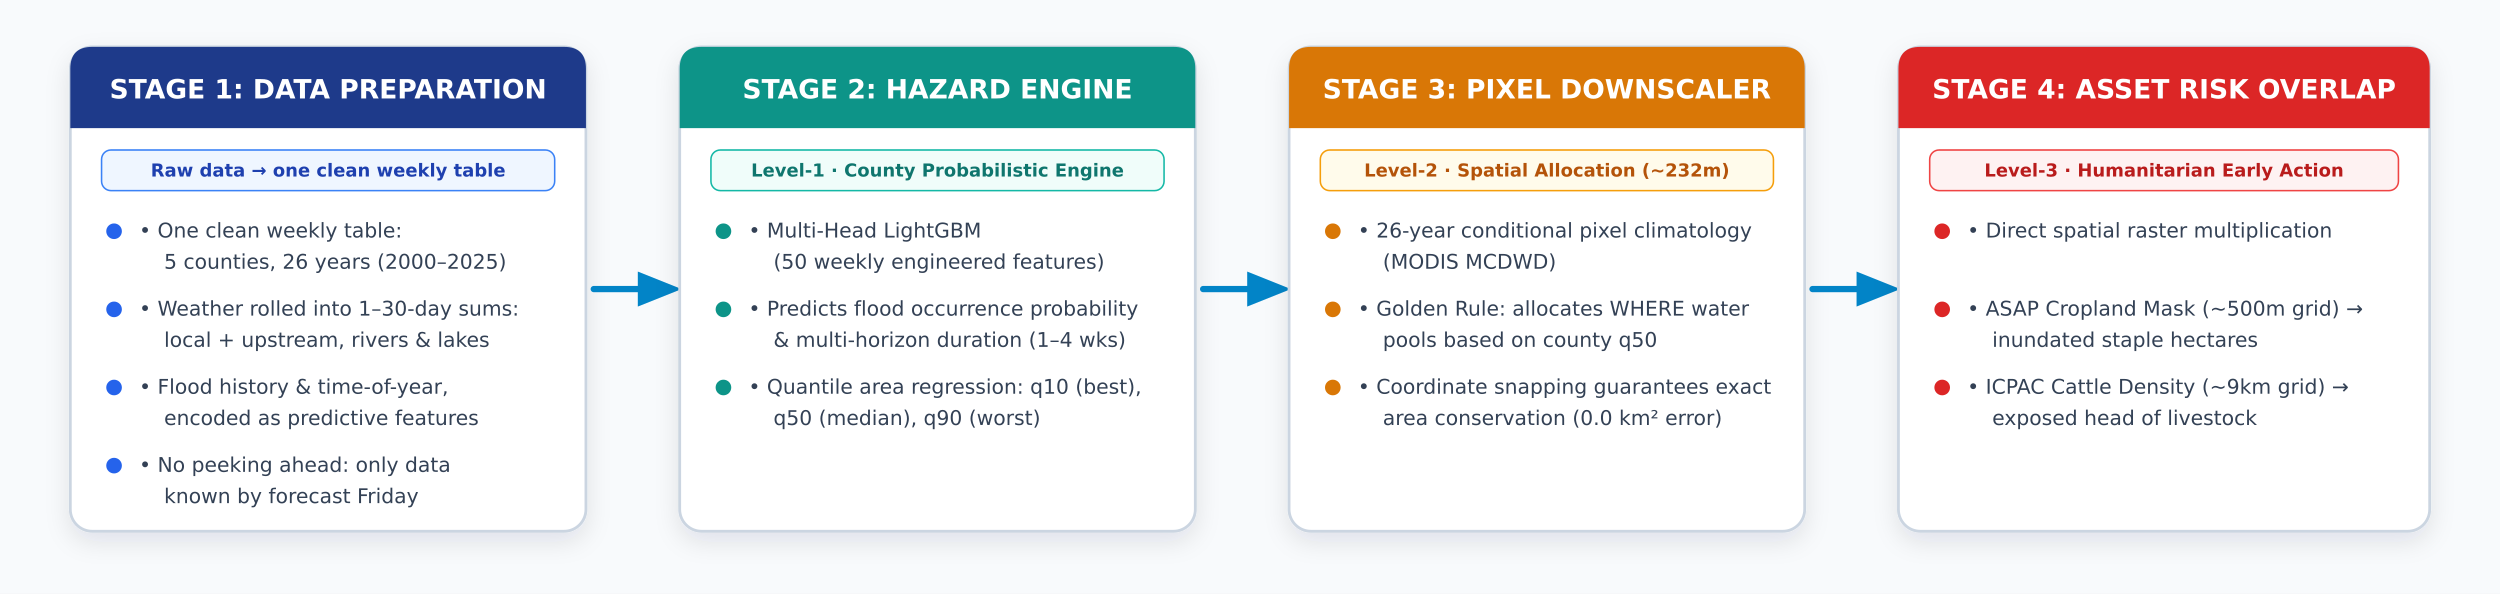
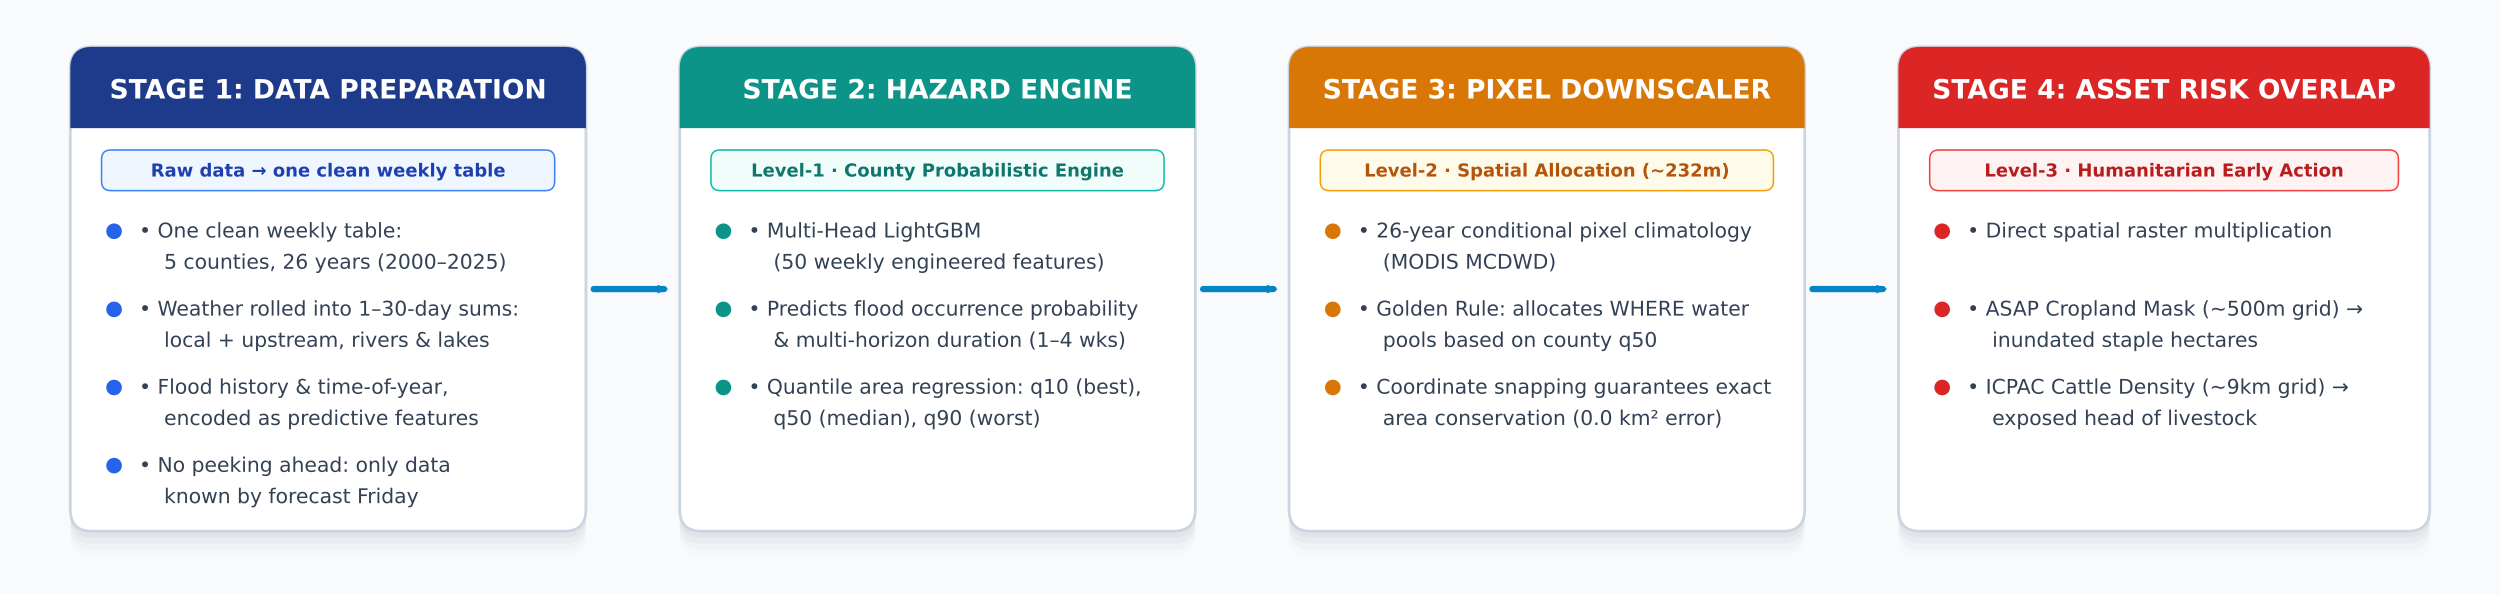
- <svg xmlns="http://www.w3.org/2000/svg" width="1600" height="380" viewBox="0 0 1600 380">
+ <svg xmlns="http://www.w3.org/2000/svg" width="1152pt" height="273.6pt" viewBox="0 0 1152 273.6" version="1.1">
  <defs>
-     <filter id="cardShadow" x="-5%" y="-5%" width="110%" height="115%" filterUnits="userSpaceOnUse">
-       <feDropShadow dx="0" dy="6" stdDeviation="8" flood-color="#0F172A" flood-opacity="0.10" />
-     </filter>
-     <filter id="badgeShadow" x="-5%" y="-5%" width="110%" height="115%" filterUnits="userSpaceOnUse">
-       <feDropShadow dx="0" dy="2" stdDeviation="3" flood-color="#0F172A" flood-opacity="0.12" />
-     </filter>
-     <linearGradient id="hdrGrad" x1="0%" y1="0%" x2="100%" y2="0%">
-       <stop offset="0%" stop-color="#1E3A8A" />
-       <stop offset="100%" stop-color="#0369A1" />
-     </linearGradient>
-     <marker id="arrow" viewBox="0 0 10 10" refX="6" refY="5" markerWidth="7" markerHeight="7" orient="auto-start-reverse">
-       <path d="M 0 1 L 10 5 L 0 9 z" fill="#0284C7" />
-     </marker>
+     <style type="text/css">*{stroke-linejoin: round; stroke-linecap: butt}</style>
  </defs>
-   <style>
-     .title { font-family: 'DejaVu Sans', Helvetica, Arial, sans-serif; font-size: 26px; font-weight: bold; fill: #0F172A; }
-     .subtitle { font-family: 'DejaVu Sans', Helvetica, Arial, sans-serif; font-size: 15px; fill: #475569; }
-     .stage-hdr { font-family: 'DejaVu Sans', Helvetica, Arial, sans-serif; font-size: 17px; font-weight: bold; fill: #FFFFFF; }
-     .card-title { font-family: 'DejaVu Sans', Helvetica, Arial, sans-serif; font-size: 16px; font-weight: bold; fill: #0F172A; }
-     .card-sub { font-family: 'DejaVu Sans', Helvetica, Arial, sans-serif; font-size: 13px; font-weight: bold; }
-     .body-txt { font-family: 'DejaVu Sans', Helvetica, Arial, sans-serif; font-size: 13px; fill: #334155; line-height: 1.45; }
-     .badge-txt { font-family: 'DejaVu Sans', Helvetica, Arial, sans-serif; font-size: 11.5px; font-weight: bold; }
-     .audit-txt { font-family: 'DejaVu Sans', Helvetica, Arial, sans-serif; font-size: 12px; font-style: italic; fill: #64748B; }
-   </style>
-   <rect width="100%" height="100%" fill="#F8FAFC" />
-   <g transform="translate(45, 30)">
-     <rect width="330" height="310" rx="14" fill="#FFFFFF" stroke="#CBD5E1" stroke-width="1.8" filter="url(#cardShadow)" />
-     <path d="M 0 14 Q 0 0 14 0 L 316 0 Q 330 0 330 14 L 330 52 L 0 52 Z" fill="#1E3A8A" />
-     <text x="165" y="33" text-anchor="middle" class="stage-hdr">STAGE 1: DATA PREPARATION</text>
-     <rect x="20" y="66" width="290" height="26" rx="6" fill="#EFF6FF" stroke="#3B82F6" stroke-width="1" />
-     <text x="165" y="83" text-anchor="middle" fill="#1E40AF" class="badge-txt">Raw data → one clean weekly table</text>
-     <g transform="translate(20, 112)">
-       <circle cx="8" cy="6" r="5" fill="#2563EB" />
-       <text x="24" y="10" class="body-txt">• One clean weekly table:</text>
-       <text x="40" y="30" class="body-txt">5 counties, 26 years (2000–2025)</text>
-       <circle cx="8" cy="56" r="5" fill="#2563EB" />
-       <text x="24" y="60" class="body-txt">• Weather rolled into 1–30-day sums:</text>
-       <text x="40" y="80" class="body-txt">local + upstream, rivers &amp; lakes</text>
-       <circle cx="8" cy="106" r="5" fill="#2563EB" />
-       <text x="24" y="110" class="body-txt">• Flood history &amp; time-of-year,</text>
-       <text x="40" y="130" class="body-txt">encoded as predictive features</text>
-       <circle cx="8" cy="156" r="5" fill="#2563EB" />
-       <text x="24" y="160" class="body-txt">• No peeking ahead: only data</text>
-       <text x="40" y="180" class="body-txt">known by forecast Friday</text>
+   <g id="figure_1">
+     <g id="patch_1">
+       <path d="M 0 273.6  L 1152 273.6  L 1152 0  L 0 0  z " style="fill: #ffffff" />
+     </g>
+     <g id="axes_1">
+       <g id="patch_2">
+         <path d="M 0 0  L 1152 0  L 1152 273.6  L 0 273.6  z " clip-path="url(#p981756964d)" style="fill: #f8fafc" />
+       </g>
+       <g id="patch_3">
+         <path d="M 42.48 24.48  L 259.92 24.48  Q 270 24.48 270 34.56  L 270 237.6  Q 270 247.68 259.92 247.68  L 42.48 247.68  Q 32.4 247.68 32.4 237.6  L 32.4 34.56  Q 32.4 24.48 42.48 24.48  z " clip-path="url(#p981756964d)" style="fill: #0f172a; opacity: 0.035" />
+       </g>
+       <g id="patch_4">
+         <path d="M 42.48 27.36  L 259.92 27.36  Q 270 27.36 270 37.44  L 270 240.48  Q 270 250.56 259.92 250.56  L 42.48 250.56  Q 32.4 250.56 32.4 240.48  L 32.4 37.44  Q 32.4 27.36 42.48 27.36  z " clip-path="url(#p981756964d)" style="fill: #0f172a; opacity: 0.028" />
+       </g>
+       <g id="patch_5">
+         <path d="M 42.48 30.24  L 259.92 30.24  Q 270 30.24 270 40.32  L 270 243.36  Q 270 253.44 259.92 253.44  L 42.48 253.44  Q 32.4 253.44 32.4 243.36  L 32.4 40.32  Q 32.4 30.24 42.48 30.24  z " clip-path="url(#p981756964d)" style="fill: #0f172a; opacity: 0.022" />
+       </g>
+       <g id="patch_6">
+         <path d="M 42.48 33.12  L 259.92 33.12  Q 270 33.12 270 43.2  L 270 246.24  Q 270 256.32 259.92 256.32  L 42.48 256.32  Q 32.4 256.32 32.4 246.24  L 32.4 43.2  Q 32.4 33.12 42.48 33.12  z " clip-path="url(#p981756964d)" style="fill: #0f172a; opacity: 0.015" />
+       </g>
+       <g id="patch_7">
+         <path d="M 323.28 24.48  L 540.72 24.48  Q 550.8 24.48 550.8 34.56  L 550.8 237.6  Q 550.8 247.68 540.72 247.68  L 323.28 247.68  Q 313.2 247.68 313.2 237.6  L 313.2 34.56  Q 313.2 24.48 323.28 24.48  z " clip-path="url(#p981756964d)" style="fill: #0f172a; opacity: 0.035" />
+       </g>
+       <g id="patch_8">
+         <path d="M 323.28 27.36  L 540.72 27.36  Q 550.8 27.36 550.8 37.44  L 550.8 240.48  Q 550.8 250.56 540.72 250.56  L 323.28 250.56  Q 313.2 250.56 313.2 240.48  L 313.2 37.44  Q 313.2 27.36 323.28 27.36  z " clip-path="url(#p981756964d)" style="fill: #0f172a; opacity: 0.028" />
+       </g>
+       <g id="patch_9">
+         <path d="M 323.28 30.24  L 540.72 30.24  Q 550.8 30.24 550.8 40.32  L 550.8 243.36  Q 550.8 253.44 540.72 253.44  L 323.28 253.44  Q 313.2 253.44 313.2 243.36  L 313.2 40.32  Q 313.2 30.24 323.28 30.24  z " clip-path="url(#p981756964d)" style="fill: #0f172a; opacity: 0.022" />
+       </g>
+       <g id="patch_10">
+         <path d="M 323.28 33.12  L 540.72 33.12  Q 550.8 33.12 550.8 43.2  L 550.8 246.24  Q 550.8 256.32 540.72 256.32  L 323.28 256.32  Q 313.2 256.32 313.2 246.24  L 313.2 43.2  Q 313.2 33.12 323.28 33.12  z " clip-path="url(#p981756964d)" style="fill: #0f172a; opacity: 0.015" />
+       </g>
+       <g id="patch_11">
+         <path d="M 604.08 24.48  L 821.52 24.48  Q 831.6 24.48 831.6 34.56  L 831.6 237.6  Q 831.6 247.68 821.52 247.68  L 604.08 247.68  Q 594 247.68 594 237.6  L 594 34.56  Q 594 24.48 604.08 24.48  z " clip-path="url(#p981756964d)" style="fill: #0f172a; opacity: 0.035" />
+       </g>
+       <g id="patch_12">
+         <path d="M 604.08 27.36  L 821.52 27.36  Q 831.6 27.36 831.6 37.44  L 831.6 240.48  Q 831.6 250.56 821.52 250.56  L 604.08 250.56  Q 594 250.56 594 240.48  L 594 37.44  Q 594 27.36 604.08 27.36  z " clip-path="url(#p981756964d)" style="fill: #0f172a; opacity: 0.028" />
+       </g>
+       <g id="patch_13">
+         <path d="M 604.08 30.24  L 821.52 30.24  Q 831.6 30.24 831.6 40.32  L 831.6 243.36  Q 831.6 253.44 821.52 253.44  L 604.08 253.44  Q 594 253.44 594 243.36  L 594 40.32  Q 594 30.24 604.08 30.24  z " clip-path="url(#p981756964d)" style="fill: #0f172a; opacity: 0.022" />
+       </g>
+       <g id="patch_14">
+         <path d="M 604.08 33.12  L 821.52 33.12  Q 831.6 33.12 831.6 43.2  L 831.6 246.24  Q 831.6 256.32 821.52 256.32  L 604.08 256.32  Q 594 256.32 594 246.24  L 594 43.2  Q 594 33.12 604.08 33.12  z " clip-path="url(#p981756964d)" style="fill: #0f172a; opacity: 0.015" />
+       </g>
+       <g id="patch_15">
+         <path d="M 884.88 24.48  L 1109.52 24.48  Q 1119.6 24.48 1119.6 34.56  L 1119.6 237.6  Q 1119.6 247.68 1109.52 247.68  L 884.88 247.68  Q 874.8 247.68 874.8 237.6  L 874.8 34.56  Q 874.8 24.48 884.88 24.48  z " clip-path="url(#p981756964d)" style="fill: #0f172a; opacity: 0.035" />
+       </g>
+       <g id="patch_16">
+         <path d="M 884.88 27.36  L 1109.52 27.36  Q 1119.6 27.36 1119.6 37.44  L 1119.6 240.48  Q 1119.6 250.56 1109.52 250.56  L 884.88 250.56  Q 874.8 250.56 874.8 240.48  L 874.8 37.44  Q 874.8 27.36 884.88 27.36  z " clip-path="url(#p981756964d)" style="fill: #0f172a; opacity: 0.028" />
+       </g>
+       <g id="patch_17">
+         <path d="M 884.88 30.24  L 1109.52 30.24  Q 1119.6 30.24 1119.6 40.32  L 1119.6 243.36  Q 1119.6 253.44 1109.52 253.44  L 884.88 253.44  Q 874.8 253.44 874.8 243.36  L 874.8 40.32  Q 874.8 30.24 884.88 30.24  z " clip-path="url(#p981756964d)" style="fill: #0f172a; opacity: 0.022" />
+       </g>
+       <g id="patch_18">
+         <path d="M 884.88 33.12  L 1109.52 33.12  Q 1119.6 33.12 1119.6 43.2  L 1119.6 246.24  Q 1119.6 256.32 1109.52 256.32  L 884.88 256.32  Q 874.8 256.32 874.8 246.24  L 874.8 43.2  Q 874.8 33.12 884.88 33.12  z " clip-path="url(#p981756964d)" style="fill: #0f172a; opacity: 0.015" />
+       </g>
+       <g id="patch_19">
+         <path d="M 42.48 21.6  L 259.92 21.6  Q 270 21.6 270 31.68  L 270 234.72  Q 270 244.8 259.92 244.8  L 42.48 244.8  Q 32.4 244.8 32.4 234.72  L 32.4 31.68  Q 32.4 21.6 42.48 21.6  z " clip-path="url(#p981756964d)" style="fill: #ffffff; stroke: #cbd5e1; stroke-width: 1.296; stroke-linejoin: miter" />
+       </g>
+       <g id="patch_20">
+         <path d="M 323.28 21.6  L 540.72 21.6  Q 550.8 21.6 550.8 31.68  L 550.8 234.72  Q 550.8 244.8 540.72 244.8  L 323.28 244.8  Q 313.2 244.8 313.2 234.72  L 313.2 31.68  Q 313.2 21.6 323.28 21.6  z " clip-path="url(#p981756964d)" style="fill: #ffffff; stroke: #cbd5e1; stroke-width: 1.296; stroke-linejoin: miter" />
+       </g>
+       <g id="patch_21">
+         <path d="M 604.08 21.6  L 821.52 21.6  Q 831.6 21.6 831.6 31.68  L 831.6 234.72  Q 831.6 244.8 821.52 244.8  L 604.08 244.8  Q 594 244.8 594 234.72  L 594 31.68  Q 594 21.6 604.08 21.6  z " clip-path="url(#p981756964d)" style="fill: #ffffff; stroke: #cbd5e1; stroke-width: 1.296; stroke-linejoin: miter" />
+       </g>
+       <g id="patch_22">
+         <path d="M 884.88 21.6  L 1109.52 21.6  Q 1119.6 21.6 1119.6 31.68  L 1119.6 234.72  Q 1119.6 244.8 1109.52 244.8  L 884.88 244.8  Q 874.8 244.8 874.8 234.72  L 874.8 31.68  Q 874.8 21.6 884.88 21.6  z " clip-path="url(#p981756964d)" style="fill: #ffffff; stroke: #cbd5e1; stroke-width: 1.296; stroke-linejoin: miter" />
+       </g>
+       <g id="patch_23">
+         <path d="M 32.4 31.68  Q 32.4 21.6 42.48 21.6  L 259.92 21.6  Q 270 21.6 270 31.68  L 270 59.04  L 32.4 59.04  z " clip-path="url(#p981756964d)" style="fill: #1e3a8a" />
+       </g>
+       <g id="patch_24">
+         <path d="M 51.12 69.12  L 251.28 69.12  Q 255.6 69.12 255.6 73.44  L 255.6 83.52  Q 255.6 87.84 251.28 87.84  L 51.12 87.84  Q 46.8 87.84 46.8 83.52  L 46.8 73.44  Q 46.8 69.12 51.12 69.12  z " clip-path="url(#p981756964d)" style="fill: #eff6ff; stroke: #3b82f6; stroke-width: 0.72; stroke-linejoin: miter" />
+       </g>
+       <g id="patch_25">
+         <path d="M 313.2 31.68  Q 313.2 21.6 323.28 21.6  L 540.72 21.6  Q 550.8 21.6 550.8 31.68  L 550.8 59.04  L 313.2 59.04  z " clip-path="url(#p981756964d)" style="fill: #0d9488" />
+       </g>
+       <g id="patch_26">
+         <path d="M 331.92 69.12  L 532.08 69.12  Q 536.4 69.12 536.4 73.44  L 536.4 83.52  Q 536.4 87.84 532.08 87.84  L 331.92 87.84  Q 327.6 87.84 327.6 83.52  L 327.6 73.44  Q 327.6 69.12 331.92 69.12  z " clip-path="url(#p981756964d)" style="fill: #f0fdfa; stroke: #14b8a6; stroke-width: 0.72; stroke-linejoin: miter" />
+       </g>
+       <g id="patch_27">
+         <path d="M 594 31.68  Q 594 21.6 604.08 21.6  L 821.52 21.6  Q 831.6 21.6 831.6 31.68  L 831.6 59.04  L 594 59.04  z " clip-path="url(#p981756964d)" style="fill: #d97706" />
+       </g>
+       <g id="patch_28">
+         <path d="M 612.72 69.12  L 812.88 69.12  Q 817.2 69.12 817.2 73.44  L 817.2 83.52  Q 817.2 87.84 812.88 87.84  L 612.72 87.84  Q 608.4 87.84 608.4 83.52  L 608.4 73.44  Q 608.4 69.12 612.72 69.12  z " clip-path="url(#p981756964d)" style="fill: #fffbeb; stroke: #f59e0b; stroke-width: 0.72; stroke-linejoin: miter" />
+       </g>
+       <g id="patch_29">
+         <path d="M 874.8 31.68  Q 874.8 21.6 884.88 21.6  L 1109.52 21.6  Q 1119.6 21.6 1119.6 31.68  L 1119.6 59.04  L 874.8 59.04  z " clip-path="url(#p981756964d)" style="fill: #dc2626" />
+       </g>
+       <g id="patch_30">
+         <path d="M 893.52 69.12  L 1100.88 69.12  Q 1105.2 69.12 1105.2 73.44  L 1105.2 83.52  Q 1105.2 87.84 1100.88 87.84  L 893.52 87.84  Q 889.2 87.84 889.2 83.52  L 889.2 73.44  Q 889.2 69.12 893.52 69.12  z " clip-path="url(#p981756964d)" style="fill: #fef2f2; stroke: #ef4444; stroke-width: 0.72; stroke-linejoin: miter" />
+       </g>
+       <g id="text_1">
+         <text style="font-weight: 700; font-size: 12.24px; font-family: 'DejaVu Sans'; text-anchor: middle; fill: #ffffff" x="151.2" y="45.36" transform="rotate(-0 151.2 45.36)">STAGE 1: DATA PREPARATION</text>
+       </g>
+       <g id="text_2">
+         <text style="font-weight: 700; font-size: 8.28px; font-family: 'DejaVu Sans'; text-anchor: middle; fill: #1e40af" x="151.2" y="81.36" transform="rotate(-0 151.2 81.36)">Raw data → one clean weekly table</text>
+       </g>
+       <g id="patch_31">
+         <path d="M 52.56 102.96  C 53.515 102.96 54.43 103.339 55.106 104.014  C 55.781 104.69 56.16 105.605 56.16 106.56  C 56.16 107.515 55.781 108.43 55.106 109.106  C 54.43 109.781 53.515 110.16 52.56 110.16  C 51.605 110.16 50.69 109.781 50.014 109.106  C 49.339 108.43 48.96 107.515 48.96 106.56  C 48.96 105.605 49.339 104.69 50.014 104.014  C 50.69 103.339 51.605 102.96 52.56 102.96  z " clip-path="url(#p981756964d)" style="fill: #2563eb" />
+       </g>
+       <g id="text_3">
+         <text style="font-size: 9.36px; font-family: 'DejaVu Sans'; text-anchor: start; fill: #334155" x="64.08" y="109.44" transform="rotate(-0 64.08 109.44)">• One clean weekly table:</text>
+       </g>
+       <g id="text_4">
+         <text style="font-size: 9.36px; font-family: 'DejaVu Sans'; text-anchor: start; fill: #334155" x="75.6" y="123.84" transform="rotate(-0 75.6 123.84)">5 counties, 26 years (2000–2025)</text>
+       </g>
+       <g id="patch_32">
+         <path d="M 52.56 138.96  C 53.515 138.96 54.43 139.339 55.106 140.014  C 55.781 140.69 56.16 141.605 56.16 142.56  C 56.16 143.515 55.781 144.43 55.106 145.106  C 54.43 145.781 53.515 146.16 52.56 146.16  C 51.605 146.16 50.69 145.781 50.014 145.106  C 49.339 144.43 48.96 143.515 48.96 142.56  C 48.96 141.605 49.339 140.69 50.014 140.014  C 50.69 139.339 51.605 138.96 52.56 138.96  z " clip-path="url(#p981756964d)" style="fill: #2563eb" />
+       </g>
+       <g id="text_5">
+         <text style="font-size: 9.36px; font-family: 'DejaVu Sans'; text-anchor: start; fill: #334155" x="64.08" y="145.44" transform="rotate(-0 64.08 145.44)">• Weather rolled into 1–30-day sums:</text>
+       </g>
+       <g id="text_6">
+         <text style="font-size: 9.36px; font-family: 'DejaVu Sans'; text-anchor: start; fill: #334155" x="75.6" y="159.84" transform="rotate(-0 75.6 159.84)">local + upstream, rivers &amp; lakes</text>
+       </g>
+       <g id="patch_33">
+         <path d="M 52.56 174.96  C 53.515 174.96 54.43 175.339 55.106 176.014  C 55.781 176.69 56.16 177.605 56.16 178.56  C 56.16 179.515 55.781 180.43 55.106 181.106  C 54.43 181.781 53.515 182.16 52.56 182.16  C 51.605 182.16 50.69 181.781 50.014 181.106  C 49.339 180.43 48.96 179.515 48.96 178.56  C 48.96 177.605 49.339 176.69 50.014 176.014  C 50.69 175.339 51.605 174.96 52.56 174.96  z " clip-path="url(#p981756964d)" style="fill: #2563eb" />
+       </g>
+       <g id="text_7">
+         <text style="font-size: 9.36px; font-family: 'DejaVu Sans'; text-anchor: start; fill: #334155" x="64.08" y="181.44" transform="rotate(-0 64.08 181.44)">• Flood history &amp; time-of-year,</text>
+       </g>
+       <g id="text_8">
+         <text style="font-size: 9.36px; font-family: 'DejaVu Sans'; text-anchor: start; fill: #334155" x="75.6" y="195.84" transform="rotate(-0 75.6 195.84)">encoded as predictive features</text>
+       </g>
+       <g id="patch_34">
+         <path d="M 52.56 210.96  C 53.515 210.96 54.43 211.339 55.106 212.014  C 55.781 212.69 56.16 213.605 56.16 214.56  C 56.16 215.515 55.781 216.43 55.106 217.106  C 54.43 217.781 53.515 218.16 52.56 218.16  C 51.605 218.16 50.69 217.781 50.014 217.106  C 49.339 216.43 48.96 215.515 48.96 214.56  C 48.96 213.605 49.339 212.69 50.014 212.014  C 50.69 211.339 51.605 210.96 52.56 210.96  z " clip-path="url(#p981756964d)" style="fill: #2563eb" />
+       </g>
+       <g id="text_9">
+         <text style="font-size: 9.36px; font-family: 'DejaVu Sans'; text-anchor: start; fill: #334155" x="64.08" y="217.44" transform="rotate(-0 64.08 217.44)">• No peeking ahead: only data</text>
+       </g>
+       <g id="text_10">
+         <text style="font-size: 9.36px; font-family: 'DejaVu Sans'; text-anchor: start; fill: #334155" x="75.6" y="231.84" transform="rotate(-0 75.6 231.84)">known by forecast Friday</text>
+       </g>
+       <g id="text_11">
+         <text style="font-weight: 700; font-size: 12.24px; font-family: 'DejaVu Sans'; text-anchor: middle; fill: #ffffff" x="432" y="45.36" transform="rotate(-0 432 45.36)">STAGE 2: HAZARD ENGINE</text>
+       </g>
+       <g id="text_12">
+         <text style="font-weight: 700; font-size: 8.28px; font-family: 'DejaVu Sans'; text-anchor: middle; fill: #0f766e" x="432" y="81.36" transform="rotate(-0 432 81.36)">Level-1 · County Probabilistic Engine</text>
+       </g>
+       <g id="patch_35">
+         <path d="M 333.36 102.96  C 334.315 102.96 335.23 103.339 335.906 104.014  C 336.581 104.69 336.96 105.605 336.96 106.56  C 336.96 107.515 336.581 108.43 335.906 109.106  C 335.23 109.781 334.315 110.16 333.36 110.16  C 332.405 110.16 331.49 109.781 330.814 109.106  C 330.139 108.43 329.76 107.515 329.76 106.56  C 329.76 105.605 330.139 104.69 330.814 104.014  C 331.49 103.339 332.405 102.96 333.36 102.96  z " clip-path="url(#p981756964d)" style="fill: #0d9488" />
+       </g>
+       <g id="text_13">
+         <text style="font-size: 9.36px; font-family: 'DejaVu Sans'; text-anchor: start; fill: #334155" x="344.88" y="109.44" transform="rotate(-0 344.88 109.44)">• Multi-Head LightGBM</text>
+       </g>
+       <g id="text_14">
+         <text style="font-size: 9.36px; font-family: 'DejaVu Sans'; text-anchor: start; fill: #334155" x="356.4" y="123.84" transform="rotate(-0 356.4 123.84)">(50 weekly engineered features)</text>
+       </g>
+       <g id="patch_36">
+         <path d="M 333.36 138.96  C 334.315 138.96 335.23 139.339 335.906 140.014  C 336.581 140.69 336.96 141.605 336.96 142.56  C 336.96 143.515 336.581 144.43 335.906 145.106  C 335.23 145.781 334.315 146.16 333.36 146.16  C 332.405 146.16 331.49 145.781 330.814 145.106  C 330.139 144.43 329.76 143.515 329.76 142.56  C 329.76 141.605 330.139 140.69 330.814 140.014  C 331.49 139.339 332.405 138.96 333.36 138.96  z " clip-path="url(#p981756964d)" style="fill: #0d9488" />
+       </g>
+       <g id="text_15">
+         <text style="font-size: 9.36px; font-family: 'DejaVu Sans'; text-anchor: start; fill: #334155" x="344.88" y="145.44" transform="rotate(-0 344.88 145.44)">• Predicts flood occurrence probability</text>
+       </g>
+       <g id="text_16">
+         <text style="font-size: 9.36px; font-family: 'DejaVu Sans'; text-anchor: start; fill: #334155" x="356.4" y="159.84" transform="rotate(-0 356.4 159.84)">&amp; multi-horizon duration (1–4 wks)</text>
+       </g>
+       <g id="patch_37">
+         <path d="M 333.36 174.96  C 334.315 174.96 335.23 175.339 335.906 176.014  C 336.581 176.69 336.96 177.605 336.96 178.56  C 336.96 179.515 336.581 180.43 335.906 181.106  C 335.23 181.781 334.315 182.16 333.36 182.16  C 332.405 182.16 331.49 181.781 330.814 181.106  C 330.139 180.43 329.76 179.515 329.76 178.56  C 329.76 177.605 330.139 176.69 330.814 176.014  C 331.49 175.339 332.405 174.96 333.36 174.96  z " clip-path="url(#p981756964d)" style="fill: #0d9488" />
+       </g>
+       <g id="text_17">
+         <text style="font-size: 9.36px; font-family: 'DejaVu Sans'; text-anchor: start; fill: #334155" x="344.88" y="181.44" transform="rotate(-0 344.88 181.44)">• Quantile area regression: q10 (best),</text>
+       </g>
+       <g id="text_18">
+         <text style="font-size: 9.36px; font-family: 'DejaVu Sans'; text-anchor: start; fill: #334155" x="356.4" y="195.84" transform="rotate(-0 356.4 195.84)">q50 (median), q90 (worst)</text>
+       </g>
+       <g id="text_19">
+         <text style="font-weight: 700; font-size: 12.24px; font-family: 'DejaVu Sans'; text-anchor: middle; fill: #ffffff" x="712.8" y="45.36" transform="rotate(-0 712.8 45.36)">STAGE 3: PIXEL DOWNSCALER</text>
+       </g>
+       <g id="text_20">
+         <text style="font-weight: 700; font-size: 8.28px; font-family: 'DejaVu Sans'; text-anchor: middle; fill: #b45309" x="712.8" y="81.36" transform="rotate(-0 712.8 81.36)">Level-2 · Spatial Allocation (~232m)</text>
+       </g>
+       <g id="patch_38">
+         <path d="M 614.16 102.96  C 615.115 102.96 616.03 103.339 616.706 104.014  C 617.381 104.69 617.76 105.605 617.76 106.56  C 617.76 107.515 617.381 108.43 616.706 109.106  C 616.03 109.781 615.115 110.16 614.16 110.16  C 613.205 110.16 612.29 109.781 611.614 109.106  C 610.939 108.43 610.56 107.515 610.56 106.56  C 610.56 105.605 610.939 104.69 611.614 104.014  C 612.29 103.339 613.205 102.96 614.16 102.96  z " clip-path="url(#p981756964d)" style="fill: #d97706" />
+       </g>
+       <g id="text_21">
+         <text style="font-size: 9.36px; font-family: 'DejaVu Sans'; text-anchor: start; fill: #334155" x="625.68" y="109.44" transform="rotate(-0 625.68 109.44)">• 26-year conditional pixel climatology</text>
+       </g>
+       <g id="text_22">
+         <text style="font-size: 9.36px; font-family: 'DejaVu Sans'; text-anchor: start; fill: #334155" x="637.2" y="123.84" transform="rotate(-0 637.2 123.84)">(MODIS MCDWD)</text>
+       </g>
+       <g id="patch_39">
+         <path d="M 614.16 138.96  C 615.115 138.96 616.03 139.339 616.706 140.014  C 617.381 140.69 617.76 141.605 617.76 142.56  C 617.76 143.515 617.381 144.43 616.706 145.106  C 616.03 145.781 615.115 146.16 614.16 146.16  C 613.205 146.16 612.29 145.781 611.614 145.106  C 610.939 144.43 610.56 143.515 610.56 142.56  C 610.56 141.605 610.939 140.69 611.614 140.014  C 612.29 139.339 613.205 138.96 614.16 138.96  z " clip-path="url(#p981756964d)" style="fill: #d97706" />
+       </g>
+       <g id="text_23">
+         <text style="font-size: 9.36px; font-family: 'DejaVu Sans'; text-anchor: start; fill: #334155" x="625.68" y="145.44" transform="rotate(-0 625.68 145.44)">• Golden Rule: allocates WHERE water</text>
+       </g>
+       <g id="text_24">
+         <text style="font-size: 9.36px; font-family: 'DejaVu Sans'; text-anchor: start; fill: #334155" x="637.2" y="159.84" transform="rotate(-0 637.2 159.84)">pools based on county q50</text>
+       </g>
+       <g id="patch_40">
+         <path d="M 614.16 174.96  C 615.115 174.96 616.03 175.339 616.706 176.014  C 617.381 176.69 617.76 177.605 617.76 178.56  C 617.76 179.515 617.381 180.43 616.706 181.106  C 616.03 181.781 615.115 182.16 614.16 182.16  C 613.205 182.16 612.29 181.781 611.614 181.106  C 610.939 180.43 610.56 179.515 610.56 178.56  C 610.56 177.605 610.939 176.69 611.614 176.014  C 612.29 175.339 613.205 174.96 614.16 174.96  z " clip-path="url(#p981756964d)" style="fill: #d97706" />
+       </g>
+       <g id="text_25">
+         <text style="font-size: 9.36px; font-family: 'DejaVu Sans'; text-anchor: start; fill: #334155" x="625.68" y="181.44" transform="rotate(-0 625.68 181.44)">• Coordinate snapping guarantees exact</text>
+       </g>
+       <g id="text_26">
+         <text style="font-size: 9.36px; font-family: 'DejaVu Sans'; text-anchor: start; fill: #334155" x="637.2" y="195.84" transform="rotate(-0 637.2 195.84)">area conservation (0.0 km² error)</text>
+       </g>
+       <g id="text_27">
+         <text style="font-weight: 700; font-size: 12.24px; font-family: 'DejaVu Sans'; text-anchor: middle; fill: #ffffff" x="997.2" y="45.36" transform="rotate(-0 997.2 45.36)">STAGE 4: ASSET RISK OVERLAP</text>
+       </g>
+       <g id="text_28">
+         <text style="font-weight: 700; font-size: 8.28px; font-family: 'DejaVu Sans'; text-anchor: middle; fill: #b91c1c" x="997.2" y="81.36" transform="rotate(-0 997.2 81.36)">Level-3 · Humanitarian Early Action</text>
+       </g>
+       <g id="patch_41">
+         <path d="M 894.96 102.96  C 895.915 102.96 896.83 103.339 897.506 104.014  C 898.181 104.69 898.56 105.605 898.56 106.56  C 898.56 107.515 898.181 108.43 897.506 109.106  C 896.83 109.781 895.915 110.16 894.96 110.16  C 894.005 110.16 893.09 109.781 892.414 109.106  C 891.739 108.43 891.36 107.515 891.36 106.56  C 891.36 105.605 891.739 104.69 892.414 104.014  C 893.09 103.339 894.005 102.96 894.96 102.96  z " clip-path="url(#p981756964d)" style="fill: #dc2626" />
+       </g>
+       <g id="text_29">
+         <text style="font-size: 9.36px; font-family: 'DejaVu Sans'; text-anchor: start; fill: #334155" x="906.48" y="109.44" transform="rotate(-0 906.48 109.44)">• Direct spatial raster multiplication</text>
+       </g>
+       <g id="patch_42">
+         <path d="M 894.96 138.96  C 895.915 138.96 896.83 139.339 897.506 140.014  C 898.181 140.69 898.56 141.605 898.56 142.56  C 898.56 143.515 898.181 144.43 897.506 145.106  C 896.83 145.781 895.915 146.16 894.96 146.16  C 894.005 146.16 893.09 145.781 892.414 145.106  C 891.739 144.43 891.36 143.515 891.36 142.56  C 891.36 141.605 891.739 140.69 892.414 140.014  C 893.09 139.339 894.005 138.96 894.96 138.96  z " clip-path="url(#p981756964d)" style="fill: #dc2626" />
+       </g>
+       <g id="text_30">
+         <text style="font-size: 9.36px; font-family: 'DejaVu Sans'; text-anchor: start; fill: #334155" x="906.48" y="145.44" transform="rotate(-0 906.48 145.44)">• ASAP Cropland Mask (~500m grid) →</text>
+       </g>
+       <g id="text_31">
+         <text style="font-size: 9.36px; font-family: 'DejaVu Sans'; text-anchor: start; fill: #334155" x="918" y="159.84" transform="rotate(-0 918 159.84)">inundated staple hectares</text>
+       </g>
+       <g id="patch_43">
+         <path d="M 894.96 174.96  C 895.915 174.96 896.83 175.339 897.506 176.014  C 898.181 176.69 898.56 177.605 898.56 178.56  C 898.56 179.515 898.181 180.43 897.506 181.106  C 896.83 181.781 895.915 182.16 894.96 182.16  C 894.005 182.16 893.09 181.781 892.414 181.106  C 891.739 180.43 891.36 179.515 891.36 178.56  C 891.36 177.605 891.739 176.69 892.414 176.014  C 893.09 175.339 894.005 174.96 894.96 174.96  z " clip-path="url(#p981756964d)" style="fill: #dc2626" />
+       </g>
+       <g id="text_32">
+         <text style="font-size: 9.36px; font-family: 'DejaVu Sans'; text-anchor: start; fill: #334155" x="906.48" y="181.44" transform="rotate(-0 906.48 181.44)">• ICPAC Cattle Density (~9km grid) →</text>
+       </g>
+       <g id="text_33">
+         <text style="font-size: 9.36px; font-family: 'DejaVu Sans'; text-anchor: start; fill: #334155" x="918" y="195.84" transform="rotate(-0 918 195.84)">exposed head of livestock</text>
+       </g>
+       <g id="line2d_1">
+         <path d="M 273.6 133.2  L 306 133.2  " clip-path="url(#p981756964d)" style="fill: none; stroke: #0284c7; stroke-width: 2.88; stroke-linecap: round" />
+       </g>
+       <g id="line2d_2">
+         <path d="M 554.4 133.2  L 586.8 133.2  " clip-path="url(#p981756964d)" style="fill: none; stroke: #0284c7; stroke-width: 2.88; stroke-linecap: round" />
+       </g>
+       <g id="line2d_3">
+         <path d="M 835.2 133.2  L 867.6 133.2  " clip-path="url(#p981756964d)" style="fill: none; stroke: #0284c7; stroke-width: 2.88; stroke-linecap: round" />
+       </g>
+       <g id="patch_44">
+         <path d="M 302.976 131.184  L 308.016 133.2  L 302.976 135.216  z " clip-path="url(#p981756964d)" style="fill: #0284c7" />
+       </g>
+       <g id="patch_45">
+         <path d="M 583.776 131.184  L 588.816 133.2  L 583.776 135.216  z " clip-path="url(#p981756964d)" style="fill: #0284c7" />
+       </g>
+       <g id="patch_46">
+         <path d="M 864.576 131.184  L 869.616 133.2  L 864.576 135.216  z " clip-path="url(#p981756964d)" style="fill: #0284c7" />
+       </g>
    </g>
  </g>
-   <path d="M 380 185 L 425 185" stroke="#0284C7" stroke-width="4.0" stroke-linecap="round" marker-end="url(#arrow)" />
-   <g transform="translate(435, 30)">
-     <rect width="330" height="310" rx="14" fill="#FFFFFF" stroke="#CBD5E1" stroke-width="1.8" filter="url(#cardShadow)" />
-     <path d="M 0 14 Q 0 0 14 0 L 316 0 Q 330 0 330 14 L 330 52 L 0 52 Z" fill="#0D9488" />
-     <text x="165" y="33" text-anchor="middle" class="stage-hdr">STAGE 2: HAZARD ENGINE</text>
-     <rect x="20" y="66" width="290" height="26" rx="6" fill="#F0FDFA" stroke="#14B8A6" stroke-width="1" />
-     <text x="165" y="83" text-anchor="middle" fill="#0F766E" class="badge-txt">Level-1 · County Probabilistic Engine</text>
-     <g transform="translate(20, 112)">
-       <circle cx="8" cy="6" r="5" fill="#0D9488" />
-       <text x="24" y="10" class="body-txt">• Multi-Head LightGBM</text>
-       <text x="40" y="30" class="body-txt">(50 weekly engineered features)</text>
-       <circle cx="8" cy="56" r="5" fill="#0D9488" />
-       <text x="24" y="60" class="body-txt">• Predicts flood occurrence probability</text>
-       <text x="40" y="80" class="body-txt">&amp; multi-horizon duration (1–4 wks)</text>
-       <circle cx="8" cy="106" r="5" fill="#0D9488" />
-       <text x="24" y="110" class="body-txt">• Quantile area regression: q10 (best),</text>
-       <text x="40" y="130" class="body-txt">q50 (median), q90 (worst)</text>
-     </g>
-   </g>
-   <path d="M 770 185 L 815 185" stroke="#0284C7" stroke-width="4.0" stroke-linecap="round" marker-end="url(#arrow)" />
-   <g transform="translate(825, 30)">
-     <rect width="330" height="310" rx="14" fill="#FFFFFF" stroke="#CBD5E1" stroke-width="1.8" filter="url(#cardShadow)" />
-     <path d="M 0 14 Q 0 0 14 0 L 316 0 Q 330 0 330 14 L 330 52 L 0 52 Z" fill="#D97706" />
-     <text x="165" y="33" text-anchor="middle" class="stage-hdr">STAGE 3: PIXEL DOWNSCALER</text>
-     <rect x="20" y="66" width="290" height="26" rx="6" fill="#FFFBEB" stroke="#F59E0B" stroke-width="1" />
-     <text x="165" y="83" text-anchor="middle" fill="#B45309" class="badge-txt">Level-2 · Spatial Allocation (~232m)</text>
-     <g transform="translate(20, 112)">
-       <circle cx="8" cy="6" r="5" fill="#D97706" />
-       <text x="24" y="10" class="body-txt">• 26-year conditional pixel climatology</text>
-       <text x="40" y="30" class="body-txt">(MODIS MCDWD)</text>
-       <circle cx="8" cy="56" r="5" fill="#D97706" />
-       <text x="24" y="60" class="body-txt">• Golden Rule: allocates WHERE water</text>
-       <text x="40" y="80" class="body-txt">pools based on county q50</text>
-       <circle cx="8" cy="106" r="5" fill="#D97706" />
-       <text x="24" y="110" class="body-txt">• Coordinate snapping guarantees exact</text>
-       <text x="40" y="130" class="body-txt">area conservation (0.0 km² error)</text>
-     </g>
-   </g>
-   <path d="M 1160 185 L 1205 185" stroke="#0284C7" stroke-width="4.0" stroke-linecap="round" marker-end="url(#arrow)" />
-   <g transform="translate(1215, 30)">
-     <rect width="340" height="310" rx="14" fill="#FFFFFF" stroke="#CBD5E1" stroke-width="1.8" filter="url(#cardShadow)" />
-     <path d="M 0 14 Q 0 0 14 0 L 326 0 Q 340 0 340 14 L 340 52 L 0 52 Z" fill="#DC2626" />
-     <text x="170" y="33" text-anchor="middle" class="stage-hdr">STAGE 4: ASSET RISK OVERLAP</text>
-     <rect x="20" y="66" width="300" height="26" rx="6" fill="#FEF2F2" stroke="#EF4444" stroke-width="1" />
-     <text x="170" y="83" text-anchor="middle" fill="#B91C1C" class="badge-txt">Level-3 · Humanitarian Early Action</text>
-     <g transform="translate(20, 112)">
-       <circle cx="8" cy="6" r="5" fill="#DC2626" />
-       <text x="24" y="10" class="body-txt">• Direct spatial raster multiplication</text>
-       <circle cx="8" cy="56" r="5" fill="#DC2626" />
-       <text x="24" y="60" class="body-txt">• ASAP Cropland Mask (~500m grid) →</text>
-       <text x="40" y="80" class="body-txt">inundated staple hectares</text>
-       <circle cx="8" cy="106" r="5" fill="#DC2626" />
-       <text x="24" y="110" class="body-txt">• ICPAC Cattle Density (~9km grid) →</text>
-       <text x="40" y="130" class="body-txt">exposed head of livestock</text>
-     </g>
-   </g>
+   <defs>
+     <clipPath id="p981756964d">
+       <rect x="0" y="0" width="1152" height="273.6" />
+     </clipPath>
+   </defs>
</svg>
